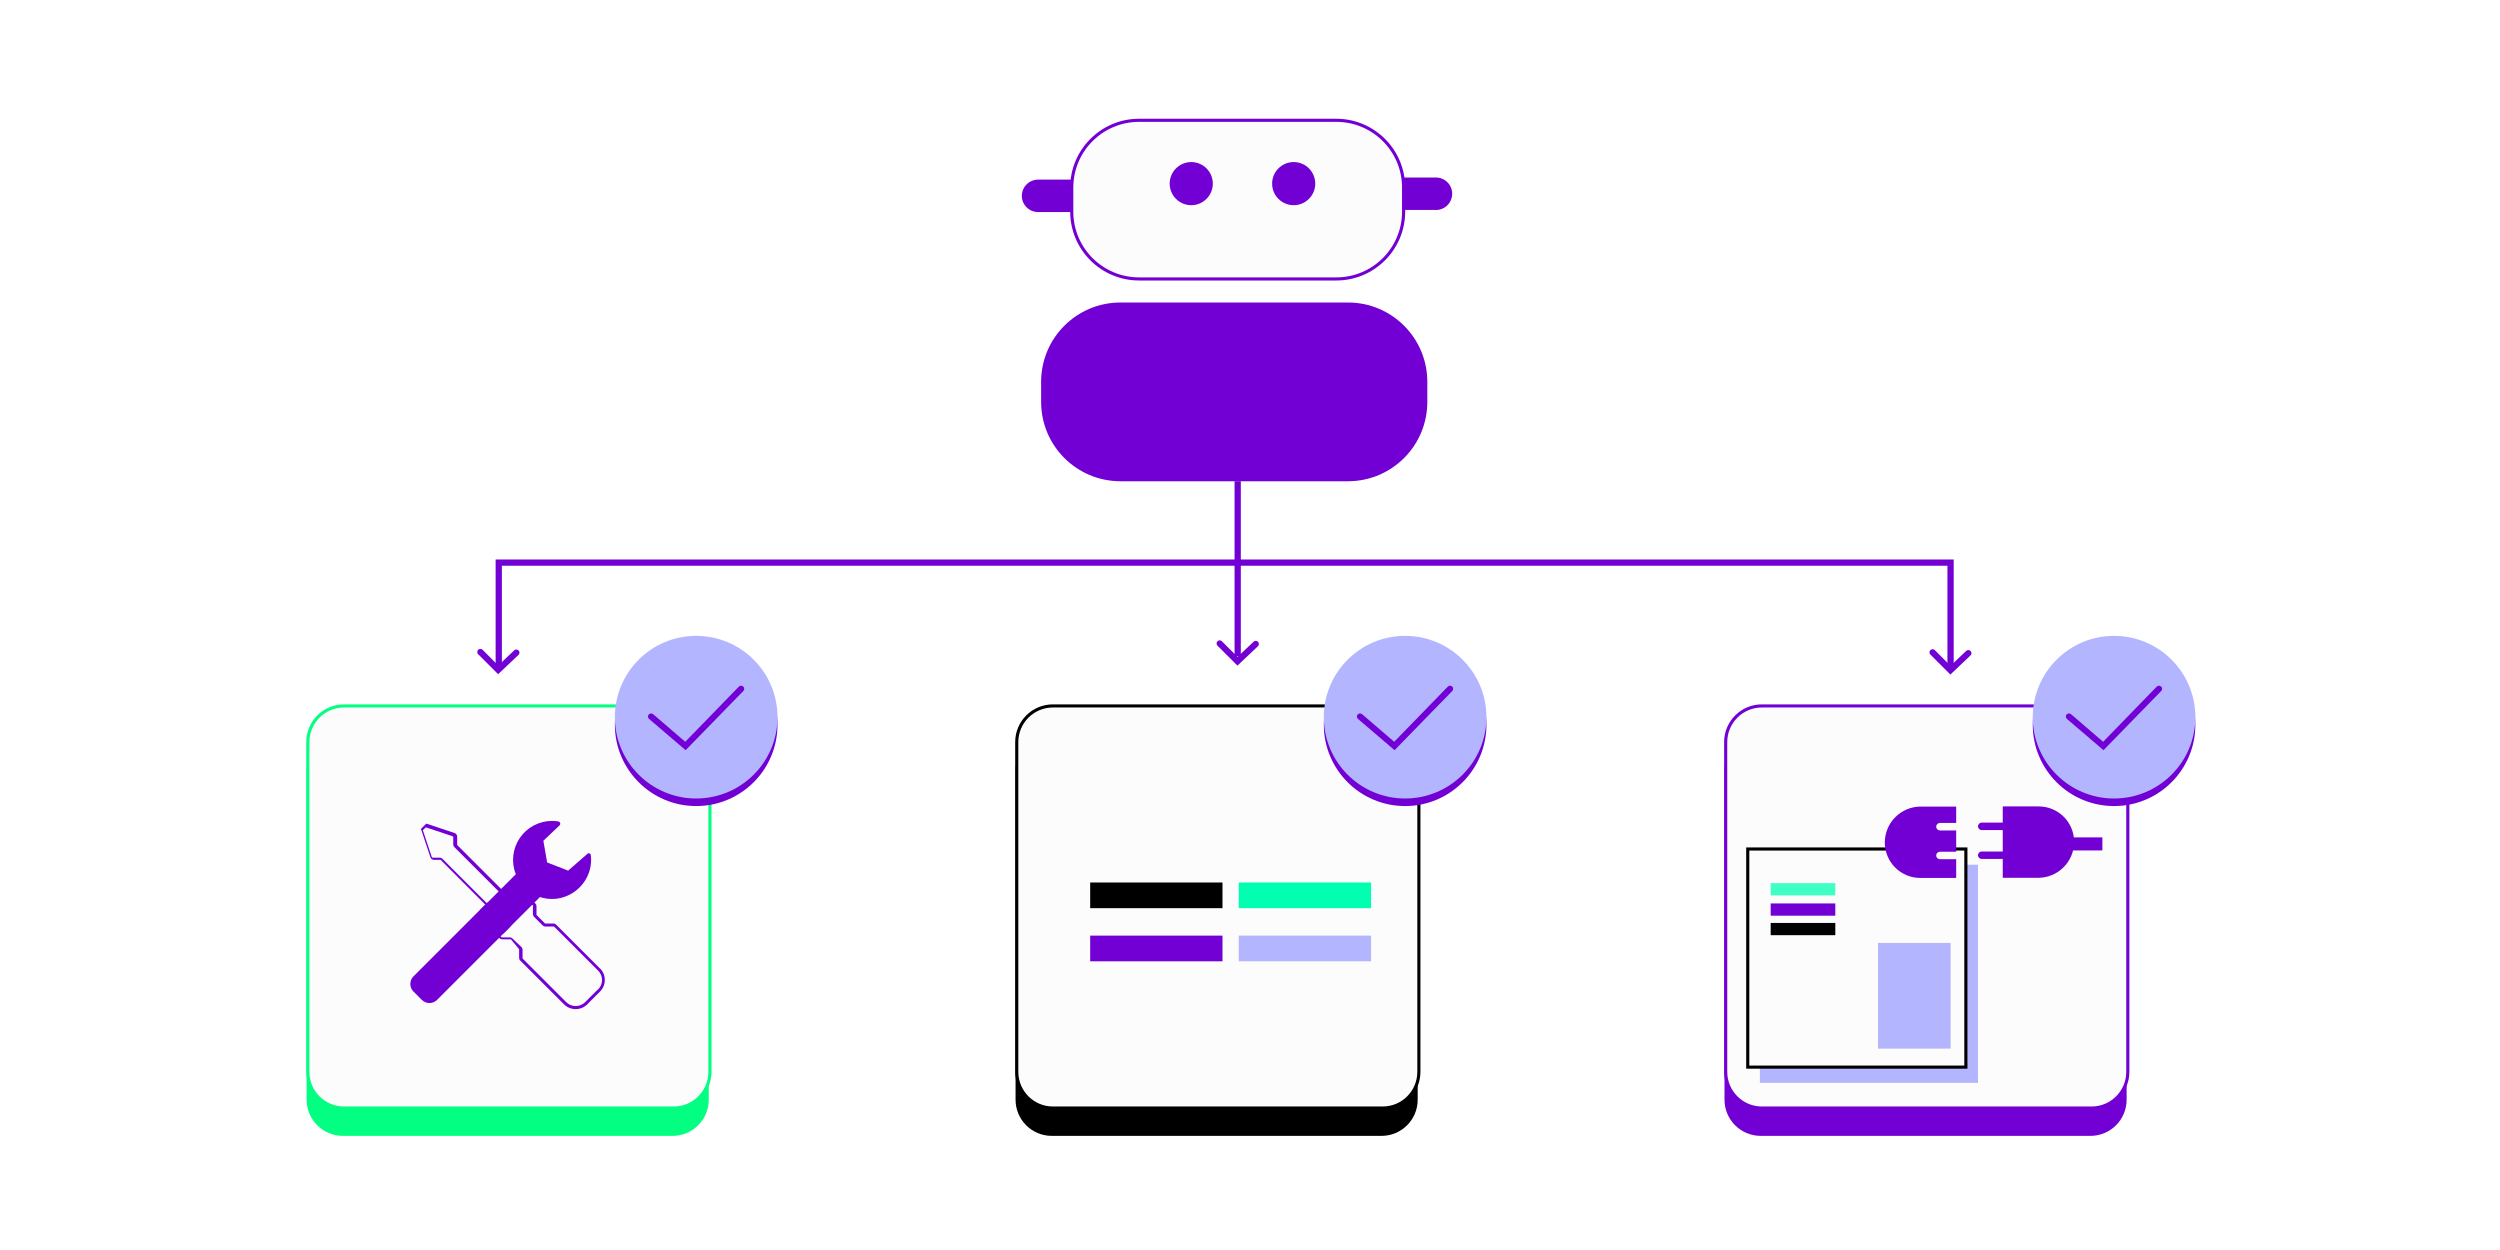
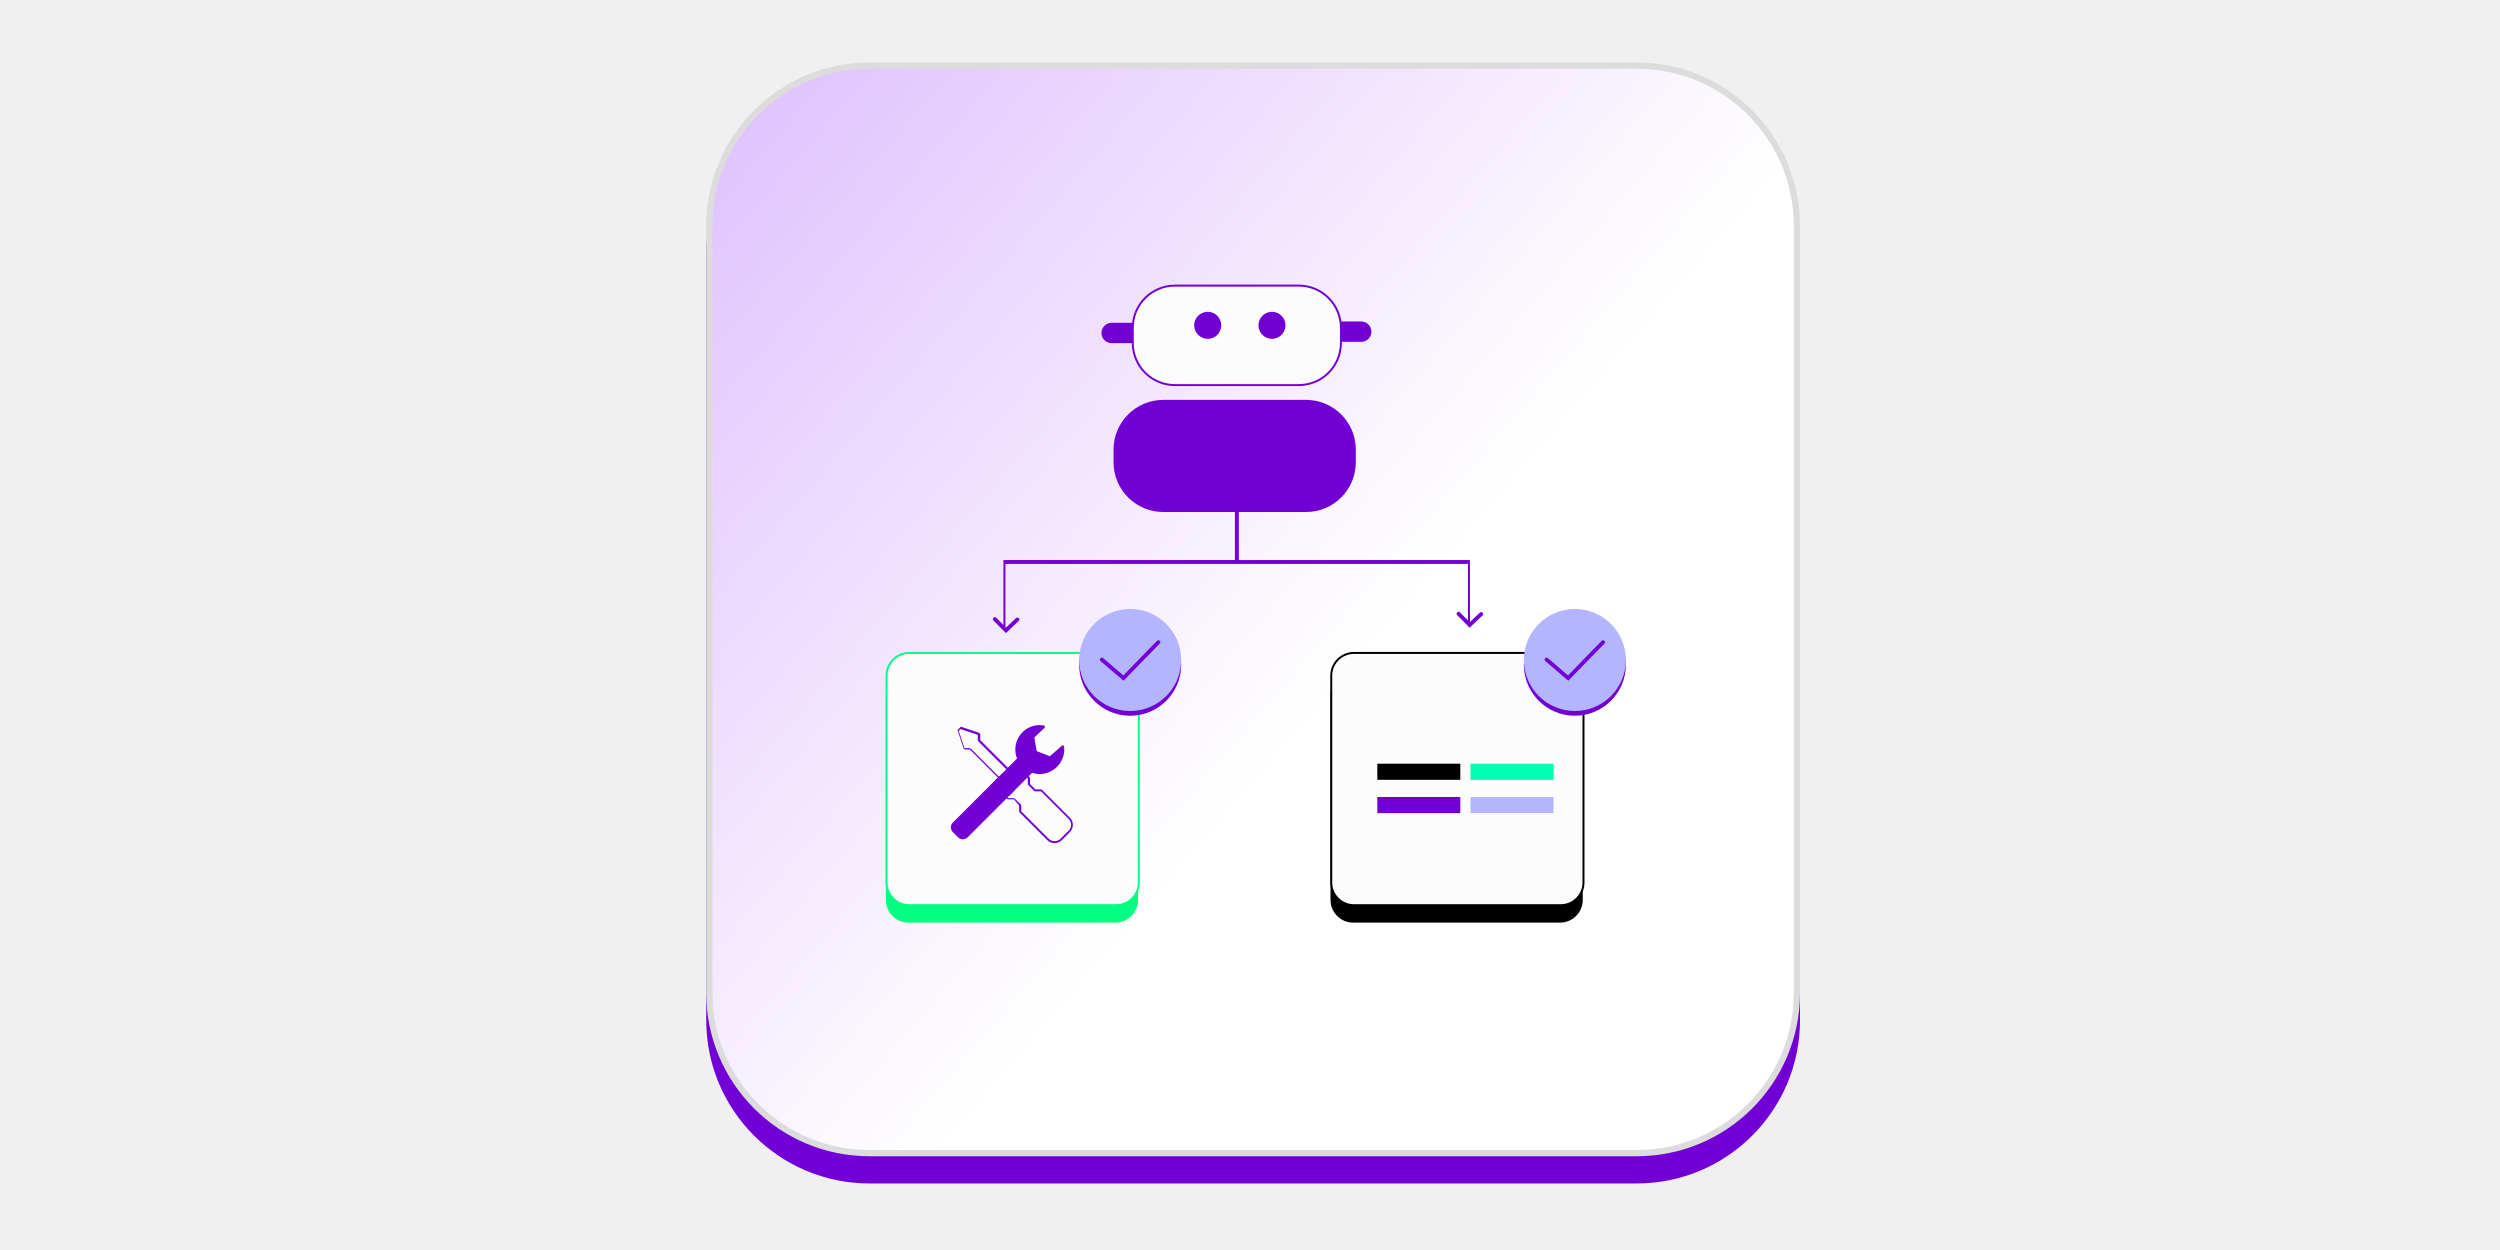
<svg xmlns="http://www.w3.org/2000/svg" width="400" height="200" viewBox="0 0 400 200" fill="none">
-   <g clip-path="url(#clip0_205_295)">
-     <rect width="400" height="200" fill="white" />
-     <path d="M107.61 117.4H54.85C51.652 117.4 49.06 119.993 49.06 123.19V175.95C49.06 179.148 51.652 181.74 54.85 181.74H107.61C110.807 181.74 113.4 179.148 113.4 175.95V123.19C113.4 119.993 110.807 117.4 107.61 117.4Z" fill="#03FF81" />
-     <path d="M107.8 112.949H55.04C51.842 112.949 49.25 115.541 49.25 118.739V171.499C49.25 174.697 51.842 177.289 55.04 177.289H107.8C110.998 177.289 113.59 174.697 113.59 171.499V118.739C113.59 115.541 110.998 112.949 107.8 112.949Z" fill="#FCFCFC" stroke="#03FF81" stroke-width="0.5" stroke-miterlimit="10" />
-     <path d="M90.9 139.3L87.54 137.99L86.94 134.52L89.53 132.06C89.579 132.012 89.614 131.951 89.63 131.885C89.647 131.818 89.645 131.748 89.624 131.683C89.603 131.618 89.565 131.559 89.513 131.515C89.461 131.47 89.398 131.44 89.33 131.43C88.999 131.379 88.665 131.352 88.33 131.35C87.312 131.348 86.31 131.596 85.41 132.071C84.51 132.546 83.74 133.235 83.168 134.077C82.596 134.918 82.238 135.887 82.127 136.899C82.016 137.91 82.154 138.934 82.53 139.88L76.75 145.66L80.5 149.41L86.39 143.53C87.202 143.796 88.06 143.891 88.91 143.81C90.153 143.679 91.33 143.184 92.292 142.387C93.255 141.59 93.96 140.526 94.32 139.33C94.57 138.518 94.641 137.662 94.53 136.82C94.526 136.759 94.505 136.701 94.469 136.652C94.433 136.603 94.383 136.565 94.327 136.543C94.27 136.521 94.208 136.516 94.149 136.527C94.089 136.539 94.034 136.568 93.99 136.61L90.9 139.3Z" fill="#7200D5" />
-     <path d="M81.495 145.984L80.159 144.648C79.487 143.976 78.398 143.976 77.726 144.648L66.158 156.216C65.486 156.888 65.486 157.977 66.158 158.649L67.494 159.985C68.166 160.657 69.255 160.657 69.927 159.985L81.495 148.417C82.167 147.745 82.167 146.656 81.495 145.984Z" fill="#7200D5" />
-     <path d="M95.99 154.95L88.99 147.95C88.871 147.829 88.709 147.761 88.54 147.76H87.31C87.277 147.769 87.242 147.769 87.21 147.76L85.84 146.39C85.827 146.354 85.827 146.315 85.84 146.28V145.01C85.841 144.926 85.826 144.844 85.795 144.767C85.764 144.689 85.718 144.619 85.66 144.56L84.45 143.35C84.392 143.29 84.323 143.243 84.246 143.21C84.17 143.178 84.088 143.161 84.005 143.161C83.922 143.161 83.839 143.178 83.763 143.21C83.687 143.243 83.617 143.29 83.56 143.35L82.56 144.4C82.53 144.423 82.493 144.436 82.455 144.436C82.416 144.436 82.38 144.423 82.35 144.4L73.15 135.2C73.137 135.164 73.137 135.125 73.15 135.09V133.87C73.151 133.738 73.11 133.609 73.033 133.503C72.955 133.397 72.845 133.318 72.72 133.28L68.19 131.77V131.84V131.79L67.35 132.62L68.86 137.15C68.9 137.276 68.981 137.386 69.089 137.464C69.197 137.541 69.327 137.582 69.46 137.58H70.39C70.426 137.57 70.464 137.57 70.5 137.58L79.7 146.79C79.707 146.805 79.71 146.822 79.71 146.84C79.71 146.857 79.707 146.874 79.7 146.89C79.713 146.925 79.713 146.964 79.7 147L78.7 148C78.584 148.121 78.519 148.282 78.519 148.45C78.519 148.617 78.584 148.779 78.7 148.9L79.91 150.1C80.029 150.22 80.19 150.288 80.36 150.29H81.63C81.665 150.276 81.704 150.276 81.74 150.29L83.06 151.87C83.073 151.905 83.073 151.944 83.06 151.98V153.25C83.061 153.419 83.129 153.581 83.25 153.7L90.25 160.7C90.744 161.187 91.41 161.461 92.105 161.461C92.799 161.461 93.466 161.187 93.96 160.7L94.65 160L96 158.65C96.244 158.406 96.437 158.117 96.569 157.799C96.701 157.48 96.769 157.139 96.769 156.795C96.769 156.45 96.701 156.109 96.569 155.79C96.437 155.472 96.244 155.183 96 154.94L95.99 154.95ZM95.65 158.32L94.32 159.64L93.61 160.36C93.208 160.75 92.67 160.969 92.11 160.969C91.549 160.969 91.011 160.75 90.61 160.36L83.61 153.36C83.597 153.324 83.597 153.285 83.61 153.25V151.98C83.611 151.896 83.596 151.814 83.565 151.737C83.534 151.659 83.488 151.589 83.43 151.53L81.99 150.16C81.93 150.101 81.86 150.055 81.783 150.025C81.705 149.994 81.623 149.978 81.54 149.98H80.31C80.268 149.978 80.228 149.96 80.2 149.93L78.99 148.73C78.963 148.699 78.949 148.66 78.949 148.62C78.949 148.579 78.963 148.54 78.99 148.51L79.99 147.51C80.106 147.389 80.171 147.227 80.171 147.06C80.171 146.892 80.106 146.731 79.99 146.61L70.79 137.41C70.73 137.351 70.66 137.305 70.583 137.275C70.505 137.244 70.423 137.228 70.34 137.23H69.24C69.207 137.231 69.175 137.223 69.148 137.205C69.121 137.187 69.1 137.16 69.09 137.13L67.66 132.84L68.13 132.37L72.42 133.8C72.449 133.81 72.474 133.829 72.492 133.854C72.51 133.879 72.519 133.909 72.52 133.94V135.1C72.521 135.269 72.589 135.431 72.71 135.55L81.91 144.75C82.029 144.865 82.189 144.93 82.355 144.93C82.521 144.93 82.68 144.865 82.8 144.75L83.8 143.7C83.813 143.685 83.829 143.673 83.847 143.665C83.865 143.656 83.885 143.652 83.905 143.652C83.924 143.652 83.944 143.656 83.962 143.665C83.98 143.673 83.996 143.685 84.01 143.7L85.27 144.87C85.277 144.887 85.281 144.906 85.281 144.925C85.281 144.943 85.277 144.962 85.27 144.98V146.25C85.271 146.419 85.339 146.581 85.46 146.7L86.83 148.07C86.888 148.127 86.956 148.172 87.032 148.203C87.107 148.234 87.188 148.25 87.27 148.25H88.59C88.631 148.251 88.671 148.269 88.7 148.3L95.7 155.3C95.899 155.497 96.057 155.732 96.165 155.992C96.273 156.251 96.329 156.529 96.33 156.81C96.321 157.377 96.091 157.919 95.69 158.32H95.65Z" fill="#7200D6" />
-     <path d="M111.39 128.969C118.575 128.969 124.4 123.144 124.4 115.959C124.4 108.774 118.575 102.949 111.39 102.949C104.205 102.949 98.38 108.774 98.38 115.959C98.38 123.144 104.205 128.969 111.39 128.969Z" fill="#7200D5" />
-     <path d="M111.39 127.76C118.575 127.76 124.4 121.935 124.4 114.75C124.4 107.565 118.575 101.74 111.39 101.74C104.205 101.74 98.38 107.565 98.38 114.75C98.38 121.935 104.205 127.76 111.39 127.76Z" fill="#B3B5FF" />
-     <path d="M109.7 120.029L103.85 115.029C103.749 114.943 103.687 114.82 103.676 114.688C103.666 114.556 103.709 114.425 103.795 114.324C103.881 114.223 104.004 114.161 104.136 114.151C104.268 114.14 104.399 114.183 104.5 114.269L109.64 118.689L118.24 109.839C118.334 109.755 118.456 109.709 118.582 109.711C118.708 109.713 118.829 109.763 118.92 109.85C119.011 109.937 119.066 110.056 119.073 110.182C119.081 110.308 119.04 110.432 118.96 110.529L109.7 120.029Z" fill="#7200D6" />
-     <path d="M221.04 117.4H168.28C165.083 117.4 162.49 119.993 162.49 123.19V175.95C162.49 179.148 165.083 181.74 168.28 181.74H221.04C224.238 181.74 226.83 179.148 226.83 175.95V123.19C226.83 119.993 224.238 117.4 221.04 117.4Z" fill="black" />
-     <path d="M221.23 112.949H168.47C165.272 112.949 162.68 115.541 162.68 118.739V171.499C162.68 174.697 165.272 177.289 168.47 177.289H221.23C224.427 177.289 227.02 174.697 227.02 171.499V118.739C227.02 115.541 224.427 112.949 221.23 112.949Z" fill="#FCFCFC" stroke="black" stroke-width="0.5" stroke-miterlimit="10" />
-     <path d="M224.82 128.969C232.005 128.969 237.83 123.144 237.83 115.959C237.83 108.774 232.005 102.949 224.82 102.949C217.634 102.949 211.81 108.774 211.81 115.959C211.81 123.144 217.634 128.969 224.82 128.969Z" fill="#7200D5" />
-     <path d="M224.82 127.76C232.005 127.76 237.83 121.935 237.83 114.75C237.83 107.565 232.005 101.74 224.82 101.74C217.634 101.74 211.81 107.565 211.81 114.75C211.81 121.935 217.634 127.76 224.82 127.76Z" fill="#B3B5FF" />
-     <path d="M223.13 120.029L217.28 115.029C217.18 114.943 217.117 114.82 217.107 114.688C217.097 114.556 217.139 114.425 217.225 114.324C217.312 114.223 217.434 114.161 217.567 114.151C217.699 114.14 217.83 114.183 217.931 114.269L223.071 118.689L231.67 109.839C231.764 109.755 231.887 109.709 232.013 109.711C232.139 109.713 232.26 109.763 232.351 109.85C232.442 109.937 232.497 110.056 232.504 110.182C232.511 110.308 232.471 110.432 232.39 110.529L223.13 120.029Z" fill="#7200D6" />
-     <path d="M195.6 141.199H174.43V145.309H195.6V141.199Z" fill="black" />
-     <path d="M219.37 141.199H198.2V145.309H219.37V141.199Z" fill="#00FFB1" />
-     <path d="M195.6 149.699H174.43V153.809H195.6V149.699Z" fill="#7200D5" />
-     <path d="M219.37 149.699H198.2V153.809H219.37V149.699Z" fill="#B3B5FF" />
-     <path d="M334.47 117.4H281.71C278.512 117.4 275.92 119.993 275.92 123.19V175.95C275.92 179.148 278.512 181.74 281.71 181.74H334.47C337.668 181.74 340.26 179.148 340.26 175.95V123.19C340.26 119.993 337.668 117.4 334.47 117.4Z" fill="#7200D5" />
-     <path d="M334.66 112.949H281.9C278.703 112.949 276.11 115.541 276.11 118.739V171.499C276.11 174.697 278.703 177.289 281.9 177.289H334.66C337.858 177.289 340.45 174.697 340.45 171.499V118.739C340.45 115.541 337.858 112.949 334.66 112.949Z" fill="#FCFCFC" stroke="#7200D5" stroke-width="0.5" stroke-miterlimit="10" />
-     <path d="M338.25 128.969C345.435 128.969 351.26 123.144 351.26 115.959C351.26 108.774 345.435 102.949 338.25 102.949C331.065 102.949 325.24 108.774 325.24 115.959C325.24 123.144 331.065 128.969 338.25 128.969Z" fill="#7200D5" />
-     <path d="M338.25 127.76C345.435 127.76 351.26 121.935 351.26 114.75C351.26 107.565 345.435 101.74 338.25 101.74C331.065 101.74 325.24 107.565 325.24 114.75C325.24 121.935 331.065 127.76 338.25 127.76Z" fill="#B3B5FF" />
-     <path d="M336.56 120.029L330.71 115.029C330.609 114.943 330.547 114.82 330.537 114.688C330.526 114.556 330.569 114.425 330.655 114.324C330.741 114.223 330.864 114.161 330.996 114.151C331.129 114.14 331.259 114.183 331.36 114.269L336.5 118.689L345.1 109.839C345.194 109.755 345.316 109.709 345.442 109.711C345.569 109.713 345.689 109.763 345.78 109.85C345.872 109.937 345.926 110.056 345.934 110.182C345.941 110.308 345.9 110.432 345.82 110.529L336.56 120.029Z" fill="#7200D6" />
-     <path d="M316.48 138.359H281.58V173.259H316.48V138.359Z" fill="#B3B5FF" />
-     <path d="M314.54 135.84H279.64V170.74H314.54V135.84Z" fill="#FCFCFC" stroke="black" stroke-width="0.5" stroke-miterlimit="10" />
-     <path d="M326.1 140.449H320.44V129.029H326.2C327.702 129.029 329.141 129.626 330.203 130.687C331.264 131.748 331.86 133.188 331.86 134.689C331.86 136.217 331.254 137.682 330.173 138.762C329.093 139.842 327.628 140.449 326.1 140.449Z" fill="#7200D5" />
-     <path d="M320.59 131.619H317.08C316.749 131.619 316.48 131.886 316.48 132.214C316.48 132.543 316.749 132.809 317.08 132.809H320.59C320.922 132.809 321.19 132.543 321.19 132.214C321.19 131.886 320.922 131.619 320.59 131.619Z" fill="#7200D5" />
-     <path d="M320.59 136.24H317.08C316.749 136.24 316.48 136.507 316.48 136.835C316.48 137.164 316.749 137.43 317.08 137.43H320.59C320.922 137.43 321.19 137.164 321.19 136.835C321.19 136.507 320.922 136.24 320.59 136.24Z" fill="#7200D5" />
-     <path d="M336.38 133.98H331.67V136.07H336.38V133.98Z" fill="#7200D5" />
-     <path d="M310.39 137.471C310.312 137.472 310.234 137.458 310.161 137.429C310.089 137.4 310.022 137.356 309.967 137.302C309.911 137.247 309.866 137.181 309.836 137.109C309.806 137.037 309.79 136.959 309.79 136.881C309.79 136.802 309.806 136.724 309.836 136.651C309.866 136.578 309.91 136.512 309.966 136.457C310.022 136.401 310.088 136.357 310.161 136.326C310.234 136.296 310.312 136.281 310.39 136.281H312.99V132.871H310.39C310.231 132.871 310.079 132.808 309.966 132.695C309.854 132.583 309.79 132.43 309.79 132.271C309.79 132.112 309.854 131.959 309.966 131.847C310.079 131.734 310.231 131.671 310.39 131.671H312.99V129.051H307.33C306.574 129.049 305.826 129.197 305.127 129.486C304.428 129.774 303.793 130.197 303.258 130.731C302.723 131.265 302.299 131.9 302.009 132.598C301.719 133.296 301.57 134.045 301.57 134.801C301.57 136.303 302.166 137.744 303.228 138.807C304.289 139.87 305.728 140.468 307.23 140.471H312.99V137.471H310.39Z" fill="#7200D5" />
-     <path d="M312.1 150.869H300.48V167.779H312.1V150.869Z" fill="#B3B5FF" />
-     <path d="M293.65 141.301H283.31V143.261H293.65V141.301Z" fill="#40FFC4" />
-     <path d="M293.65 144.551H283.31V146.511H293.65V144.551Z" fill="#7200D5" />
-     <path d="M293.65 147.67H283.31V149.63H293.65V147.67Z" fill="black" />
-     <path d="M215.68 48.4H179.27C172.262 48.4 166.58 54.082 166.58 61.09V64.31C166.58 71.319 172.262 77 179.27 77H215.68C222.689 77 228.37 71.319 228.37 64.31V61.09C228.37 54.082 222.689 48.4 215.68 48.4Z" fill="#7200D5" />
-     <path d="M213.81 19.25H182.25C176.302 19.25 171.48 24.072 171.48 30.02V33.86C171.48 39.808 176.302 44.63 182.25 44.63H213.81C219.759 44.63 224.58 39.808 224.58 33.86V30.02C224.58 24.072 219.759 19.25 213.81 19.25Z" fill="#FCFCFC" stroke="#7200D5" stroke-width="0.5" stroke-miterlimit="10" />
-     <path d="M190.6 32.83C192.506 32.83 194.05 31.285 194.05 29.38C194.05 27.474 192.506 25.93 190.6 25.93C188.695 25.93 187.15 27.474 187.15 29.38C187.15 31.285 188.695 32.83 190.6 32.83Z" fill="#7200D5" />
-     <path d="M206.99 32.83C208.895 32.83 210.44 31.285 210.44 29.38C210.44 27.474 208.895 25.93 206.99 25.93C205.085 25.93 203.54 27.474 203.54 29.38C203.54 31.285 205.085 32.83 206.99 32.83Z" fill="#7200D5" />
-     <path d="M166.09 28.74H171.47V33.93H166.09C165.401 33.93 164.739 33.656 164.252 33.169C163.764 32.681 163.49 32.02 163.49 31.33C163.493 30.642 163.768 29.984 164.255 29.498C164.743 29.013 165.402 28.74 166.09 28.74Z" fill="#7200D5" />
-     <path d="M229.75 33.59H224.37V28.4H229.75C230.439 28.4 231.1 28.674 231.588 29.161C232.076 29.649 232.35 30.31 232.35 31C232.35 31.689 232.076 32.35 231.588 32.838C231.1 33.326 230.439 33.6 229.75 33.6V33.59Z" fill="#7200D5" />
-     <path d="M312.59 106.7H311.59V90.519H80.3V106.7H79.3V89.519H312.59V106.7Z" fill="#7200D5" />
-     <path d="M198.53 76.99H197.53V104.99H198.53V76.99Z" fill="#7200D5" />
-     <path d="M79.7 107.87L76.51 104.68C76.463 104.634 76.426 104.578 76.401 104.517C76.375 104.456 76.362 104.391 76.362 104.325C76.362 104.259 76.375 104.194 76.401 104.133C76.426 104.072 76.463 104.016 76.51 103.97C76.605 103.878 76.733 103.826 76.865 103.826C76.998 103.826 77.125 103.878 77.22 103.97L79.72 106.48L82.26 104.07C82.307 104.023 82.362 103.986 82.423 103.961C82.484 103.935 82.549 103.922 82.615 103.922C82.681 103.922 82.747 103.935 82.808 103.961C82.868 103.986 82.924 104.023 82.97 104.07C83.017 104.116 83.054 104.17 83.079 104.23C83.104 104.29 83.117 104.355 83.117 104.42C83.117 104.485 83.104 104.55 83.079 104.61C83.054 104.67 83.017 104.724 82.97 104.77L79.7 107.87Z" fill="#7200D5" />
-     <path d="M197.99 106.501L194.8 103.311C194.753 103.264 194.716 103.209 194.691 103.148C194.665 103.087 194.652 103.022 194.652 102.956C194.652 102.89 194.665 102.824 194.691 102.763C194.716 102.703 194.753 102.647 194.8 102.601C194.845 102.553 194.899 102.515 194.96 102.489C195.02 102.463 195.085 102.449 195.15 102.449C195.216 102.449 195.281 102.463 195.341 102.489C195.401 102.515 195.455 102.553 195.5 102.601L198.01 105.101L200.55 102.701C200.596 102.65 200.652 102.608 200.715 102.58C200.778 102.552 200.845 102.536 200.914 102.535C200.983 102.534 201.051 102.547 201.115 102.574C201.178 102.6 201.235 102.639 201.283 102.689C201.331 102.739 201.367 102.798 201.391 102.862C201.415 102.927 201.425 102.996 201.421 103.064C201.417 103.133 201.399 103.2 201.368 103.261C201.337 103.323 201.293 103.377 201.24 103.421L197.99 106.501Z" fill="#7200D5" />
-     <path d="M312.06 107.93L308.86 104.73C308.766 104.636 308.713 104.508 308.713 104.375C308.713 104.242 308.766 104.114 308.86 104.02C308.954 103.926 309.082 103.873 309.215 103.873C309.348 103.873 309.476 103.926 309.57 104.02L312.08 106.53L314.62 104.12C314.718 104.04 314.843 104.001 314.97 104.01C315.096 104.019 315.214 104.075 315.301 104.168C315.387 104.26 315.435 104.382 315.435 104.509C315.435 104.636 315.386 104.758 315.3 104.85L312.06 107.93Z" fill="#7200D5" />
+   <g clip-path="url(#clip0_440_475)">
+     <rect x="113" y="14.353" width="175" height="175" rx="26.119" fill="#7200D6" />
+     <rect x="113.5" y="10.5" width="174" height="174" rx="25.619" fill="url(#paint0_linear_440_475)" stroke="#DCDCDC" />
+     <path d="M178.457 107.262H145.363C143.357 107.262 141.731 108.888 141.731 110.894V143.988C141.731 145.994 143.357 147.62 145.363 147.62H178.457C180.463 147.62 182.089 145.994 182.089 143.988V110.894C182.089 108.888 180.463 107.262 178.457 107.262Z" fill="#03FF81" />
+     <path d="M178.577 104.47H145.483C143.477 104.47 141.851 106.096 141.851 108.102V141.196C141.851 143.202 143.477 144.828 145.483 144.828H178.577C180.583 144.828 182.209 143.202 182.209 141.196V108.102C182.209 106.096 180.583 104.47 178.577 104.47Z" fill="#FCFCFC" stroke="#03FF81" stroke-width="0.314" stroke-miterlimit="10" />
+     <path d="M167.976 120.999L165.869 120.177L165.492 118.001L167.117 116.458C167.148 116.427 167.169 116.39 167.18 116.348C167.19 116.306 167.189 116.262 167.176 116.221C167.163 116.18 167.139 116.144 167.106 116.116C167.074 116.088 167.034 116.069 166.991 116.062C166.784 116.031 166.574 116.014 166.364 116.012C165.726 116.011 165.097 116.167 164.532 116.465C163.968 116.763 163.485 117.195 163.126 117.723C162.767 118.251 162.543 118.858 162.473 119.493C162.404 120.127 162.49 120.769 162.726 121.363L159.1 124.988L161.453 127.341L165.147 123.652C165.656 123.819 166.195 123.879 166.728 123.828C167.508 123.746 168.246 123.436 168.849 122.936C169.453 122.436 169.896 121.768 170.121 121.018C170.278 120.508 170.323 119.971 170.253 119.443C170.251 119.405 170.237 119.369 170.215 119.338C170.192 119.307 170.161 119.284 170.126 119.27C170.09 119.256 170.051 119.253 170.014 119.26C169.977 119.267 169.942 119.285 169.914 119.312L167.976 120.999Z" fill="#7200D5" />
+     <path d="M162.077 125.192L161.239 124.354C160.817 123.932 160.134 123.932 159.713 124.354L152.456 131.61C152.035 132.031 152.035 132.714 152.456 133.136L153.295 133.974C153.716 134.395 154.399 134.395 154.821 133.974L162.077 126.718C162.498 126.296 162.498 125.613 162.077 125.192Z" fill="#7200D5" />
+     <path d="M171.169 130.815L166.778 126.425C166.703 126.349 166.602 126.306 166.496 126.305H165.724C165.704 126.311 165.682 126.311 165.661 126.305L164.802 125.446C164.794 125.424 164.794 125.399 164.802 125.377V124.581C164.803 124.528 164.793 124.477 164.774 124.428C164.754 124.38 164.726 124.336 164.689 124.298L163.93 123.539C163.894 123.502 163.85 123.472 163.803 123.452C163.755 123.432 163.703 123.421 163.651 123.421C163.599 123.421 163.547 123.432 163.499 123.452C163.451 123.472 163.408 123.502 163.372 123.539L162.745 124.198C162.726 124.213 162.703 124.221 162.679 124.221C162.655 124.221 162.632 124.213 162.613 124.198L156.842 118.427C156.834 118.405 156.834 118.38 156.842 118.358V117.593C156.843 117.51 156.817 117.43 156.769 117.363C156.72 117.296 156.651 117.247 156.572 117.223L153.731 116.276V116.319V116.288L153.204 116.809L154.151 119.65C154.177 119.73 154.227 119.799 154.295 119.847C154.363 119.896 154.444 119.921 154.527 119.92H155.111C155.133 119.914 155.157 119.914 155.18 119.92L160.951 125.697C160.955 125.707 160.957 125.718 160.957 125.728C160.957 125.739 160.955 125.75 160.951 125.76C160.959 125.782 160.959 125.807 160.951 125.829L160.323 126.456C160.251 126.532 160.21 126.633 160.21 126.738C160.21 126.843 160.251 126.945 160.323 127.021L161.082 127.773C161.157 127.849 161.258 127.892 161.365 127.892H162.161C162.183 127.884 162.208 127.884 162.23 127.892L163.058 128.884C163.067 128.906 163.067 128.93 163.058 128.953V129.749C163.059 129.855 163.102 129.957 163.177 130.031L167.568 134.422C167.878 134.728 168.296 134.9 168.732 134.9C169.167 134.9 169.585 134.728 169.895 134.422L170.328 133.983L171.175 133.136C171.328 132.984 171.449 132.802 171.532 132.603C171.615 132.403 171.658 132.189 171.658 131.973C171.658 131.757 171.615 131.543 171.532 131.343C171.449 131.143 171.328 130.962 171.175 130.809L171.169 130.815ZM170.955 132.929L170.121 133.757L169.676 134.209C169.424 134.454 169.086 134.591 168.735 134.591C168.383 134.591 168.046 134.454 167.794 134.209L163.403 129.818C163.395 129.796 163.395 129.771 163.403 129.749V128.953C163.404 128.9 163.394 128.849 163.375 128.8C163.356 128.752 163.327 128.708 163.29 128.67L162.387 127.811C162.35 127.774 162.306 127.746 162.257 127.726C162.209 127.707 162.157 127.697 162.105 127.698H161.333C161.307 127.697 161.282 127.686 161.264 127.667L160.505 126.914C160.489 126.895 160.48 126.87 160.48 126.845C160.48 126.82 160.489 126.795 160.505 126.776L161.133 126.149C161.205 126.073 161.246 125.972 161.246 125.866C161.246 125.761 161.205 125.66 161.133 125.584L155.362 119.813C155.324 119.777 155.28 119.748 155.232 119.729C155.183 119.709 155.132 119.7 155.079 119.7H154.389C154.369 119.702 154.349 119.696 154.332 119.685C154.315 119.673 154.302 119.657 154.295 119.638L153.398 116.947L153.693 116.652L156.384 117.549C156.402 117.555 156.418 117.567 156.429 117.583C156.441 117.599 156.447 117.617 156.447 117.637V118.364C156.448 118.47 156.491 118.572 156.566 118.647L162.337 124.417C162.412 124.49 162.512 124.53 162.616 124.53C162.72 124.53 162.82 124.49 162.895 124.417L163.522 123.759C163.531 123.749 163.541 123.742 163.552 123.737C163.563 123.732 163.576 123.729 163.588 123.729C163.601 123.729 163.613 123.732 163.624 123.737C163.636 123.742 163.646 123.749 163.654 123.759L164.444 124.493C164.449 124.504 164.452 124.515 164.452 124.527C164.452 124.539 164.449 124.551 164.444 124.562V125.358C164.445 125.464 164.488 125.566 164.564 125.641L165.423 126.5C165.459 126.536 165.502 126.565 165.55 126.584C165.597 126.603 165.648 126.613 165.699 126.613H166.527C166.553 126.614 166.578 126.625 166.596 126.644L170.987 131.035C171.112 131.159 171.211 131.307 171.279 131.469C171.347 131.632 171.382 131.806 171.382 131.982C171.377 132.338 171.233 132.678 170.981 132.929H170.955Z" fill="#7200D6" />
+     <path d="M180.829 114.519C185.336 114.519 188.989 110.865 188.989 106.358C188.989 101.851 185.336 98.198 180.829 98.198C176.322 98.198 172.668 101.851 172.668 106.358C172.668 110.865 176.322 114.519 180.829 114.519Z" fill="#7200D5" />
+     <path d="M180.829 113.761C185.336 113.761 188.989 110.107 188.989 105.6C188.989 101.093 185.336 97.439 180.829 97.439C176.322 97.439 172.668 101.093 172.668 105.6C172.668 110.107 176.322 113.761 180.829 113.761Z" fill="#B3B5FF" />
+     <path d="M179.769 108.911L176.099 105.775C176.036 105.721 175.997 105.644 175.99 105.561C175.984 105.478 176.011 105.396 176.065 105.333C176.119 105.27 176.196 105.23 176.279 105.224C176.362 105.218 176.444 105.244 176.507 105.298L179.731 108.071L185.125 102.52C185.184 102.467 185.261 102.438 185.34 102.439C185.419 102.44 185.495 102.472 185.552 102.526C185.609 102.581 185.644 102.655 185.648 102.734C185.653 102.813 185.627 102.891 185.577 102.952L179.769 108.911Z" fill="#7200D6" />
+     <path d="M249.608 107.262H216.514C214.508 107.262 212.882 108.888 212.882 110.894V143.988C212.882 145.994 214.508 147.62 216.514 147.62H249.608C251.614 147.62 253.24 145.994 253.24 143.988V110.894C253.24 108.888 251.614 107.262 249.608 107.262Z" fill="black" />
+     <path d="M249.727 104.47H216.633C214.627 104.47 213.001 106.096 213.001 108.102V141.196C213.001 143.202 214.627 144.828 216.633 144.828H249.727C251.733 144.828 253.359 143.202 253.359 141.196V108.102C253.359 106.096 251.733 104.47 249.727 104.47Z" fill="#FCFCFC" stroke="black" stroke-width="0.314" stroke-miterlimit="10" />
+     <path d="M251.979 114.519C256.486 114.519 260.139 110.865 260.139 106.358C260.139 101.851 256.486 98.198 251.979 98.198C247.472 98.198 243.818 101.851 243.818 106.358C243.818 110.865 247.472 114.519 251.979 114.519Z" fill="#7200D5" />
+     <path d="M251.979 113.761C256.486 113.761 260.139 110.107 260.139 105.6C260.139 101.093 256.486 97.439 251.979 97.439C247.472 97.439 243.818 101.093 243.818 105.6C243.818 110.107 247.472 113.761 251.979 113.761Z" fill="#B3B5FF" />
+     <path d="M250.919 108.911L247.25 105.775C247.186 105.721 247.147 105.644 247.141 105.561C247.134 105.478 247.161 105.396 247.215 105.333C247.269 105.27 247.346 105.23 247.429 105.224C247.512 105.218 247.594 105.244 247.657 105.298L250.882 108.071L256.276 102.52C256.335 102.467 256.411 102.438 256.491 102.439C256.57 102.44 256.646 102.472 256.703 102.526C256.76 102.581 256.794 102.655 256.799 102.734C256.803 102.813 256.778 102.891 256.728 102.952L250.919 108.911Z" fill="#7200D6" />
+     <path d="M233.65 122.19H220.371V124.769H233.65V122.19Z" fill="black" />
+     <path d="M248.56 122.19H235.281V124.769H248.56V122.19Z" fill="#00FFB1" />
+     <path d="M233.65 127.522H220.371V130.1H233.65V127.522Z" fill="#7200D5" />
+     <path d="M248.56 127.522H235.281V130.1H248.56V127.522Z" fill="#B3B5FF" />
+     <path d="M235.193 100.268H234.873V90.225H160.869V100.268H160.549V89.605H235.193V100.268Z" fill="#7200D5" />
+     <path d="M208.967 63.981H186.129C181.733 63.981 178.169 67.545 178.169 71.941V73.961C178.169 78.357 181.733 81.921 186.129 81.921H208.967C213.363 81.921 216.927 78.357 216.927 73.961V71.941C216.927 67.545 213.363 63.981 208.967 63.981Z" fill="#7200D5" />
+     <path d="M207.794 45.697H187.998C184.267 45.697 181.243 48.721 181.243 52.452V54.861C181.243 58.592 184.267 61.616 187.998 61.616H207.794C211.525 61.616 214.55 58.592 214.55 54.861V52.452C214.55 48.721 211.525 45.697 207.794 45.697Z" fill="#FCFCFC" stroke="#7200D5" stroke-width="0.314" stroke-miterlimit="10" />
+     <path d="M193.236 54.215C194.431 54.215 195.4 53.246 195.4 52.05C195.4 50.855 194.431 49.886 193.236 49.886C192.041 49.886 191.072 50.855 191.072 52.05C191.072 53.246 192.041 54.215 193.236 54.215Z" fill="#7200D5" />
+     <path d="M203.516 54.215C204.711 54.215 205.68 53.246 205.68 52.05C205.68 50.855 204.711 49.886 203.516 49.886C202.321 49.886 201.352 50.855 201.352 52.05C201.352 53.246 202.321 54.215 203.516 54.215Z" fill="#7200D5" />
+     <path d="M177.861 51.649H181.236V54.905H177.861C177.429 54.905 177.014 54.733 176.708 54.427C176.402 54.121 176.231 53.706 176.231 53.274C176.232 52.843 176.405 52.429 176.71 52.125C177.016 51.82 177.43 51.649 177.861 51.649Z" fill="#7200D5" />
+     <path d="M217.792 54.691H214.418V51.436H217.792C218.225 51.436 218.64 51.608 218.946 51.913C219.252 52.219 219.423 52.634 219.423 53.067C219.423 53.499 219.252 53.914 218.946 54.22C218.64 54.526 218.225 54.697 217.792 54.697V54.691Z" fill="#7200D5" />
+     <path d="M198.21 81.915H197.583V90.069H198.21V81.915Z" fill="#7200D5" />
+     <path d="M160.951 101.284L158.95 99.283C158.921 99.254 158.897 99.22 158.881 99.181C158.865 99.143 158.857 99.102 158.857 99.061C158.857 99.019 158.865 98.978 158.881 98.94C158.897 98.902 158.921 98.867 158.95 98.838C159.01 98.78 159.09 98.748 159.173 98.748C159.256 98.748 159.336 98.78 159.395 98.838L160.964 100.412L162.557 98.901C162.586 98.871 162.621 98.848 162.659 98.832C162.697 98.816 162.738 98.808 162.779 98.808C162.821 98.808 162.862 98.816 162.9 98.832C162.938 98.848 162.973 98.871 163.002 98.901C163.031 98.929 163.055 98.964 163.07 99.001C163.086 99.039 163.094 99.079 163.094 99.12C163.094 99.161 163.086 99.202 163.07 99.239C163.055 99.277 163.031 99.311 163.002 99.34L160.951 101.284Z" fill="#7200D5" />
+     <path d="M235.15 100.425L233.149 98.424C233.119 98.395 233.096 98.361 233.08 98.322C233.064 98.284 233.056 98.243 233.056 98.202C233.056 98.16 233.064 98.119 233.08 98.081C233.096 98.043 233.119 98.008 233.149 97.979C233.177 97.949 233.211 97.925 233.249 97.909C233.286 97.892 233.327 97.884 233.368 97.884C233.409 97.884 233.45 97.892 233.488 97.909C233.526 97.925 233.56 97.949 233.588 97.979L235.162 99.547L236.755 98.042C236.784 98.01 236.819 97.984 236.859 97.966C236.898 97.948 236.941 97.939 236.984 97.938C237.027 97.937 237.07 97.945 237.109 97.962C237.149 97.979 237.185 98.003 237.215 98.035C237.245 98.066 237.268 98.103 237.283 98.143C237.298 98.184 237.304 98.227 237.302 98.27C237.299 98.313 237.288 98.355 237.268 98.394C237.249 98.432 237.222 98.466 237.188 98.493L235.15 100.425Z" fill="#7200D5" />
  </g>
  <defs>
-     <clipPath id="clip0_205_295">
+     <linearGradient id="paint0_linear_440_475" x1="90.177" y1="-0.889" x2="216.739" y2="107.61" gradientUnits="userSpaceOnUse">
+       <stop stop-color="#D8B4FE" />
+       <stop offset="1" stop-color="white" />
+     </linearGradient>
+     <clipPath id="clip0_440_475">
      <rect width="400" height="200" fill="white" />
    </clipPath>
  </defs>
</svg>
